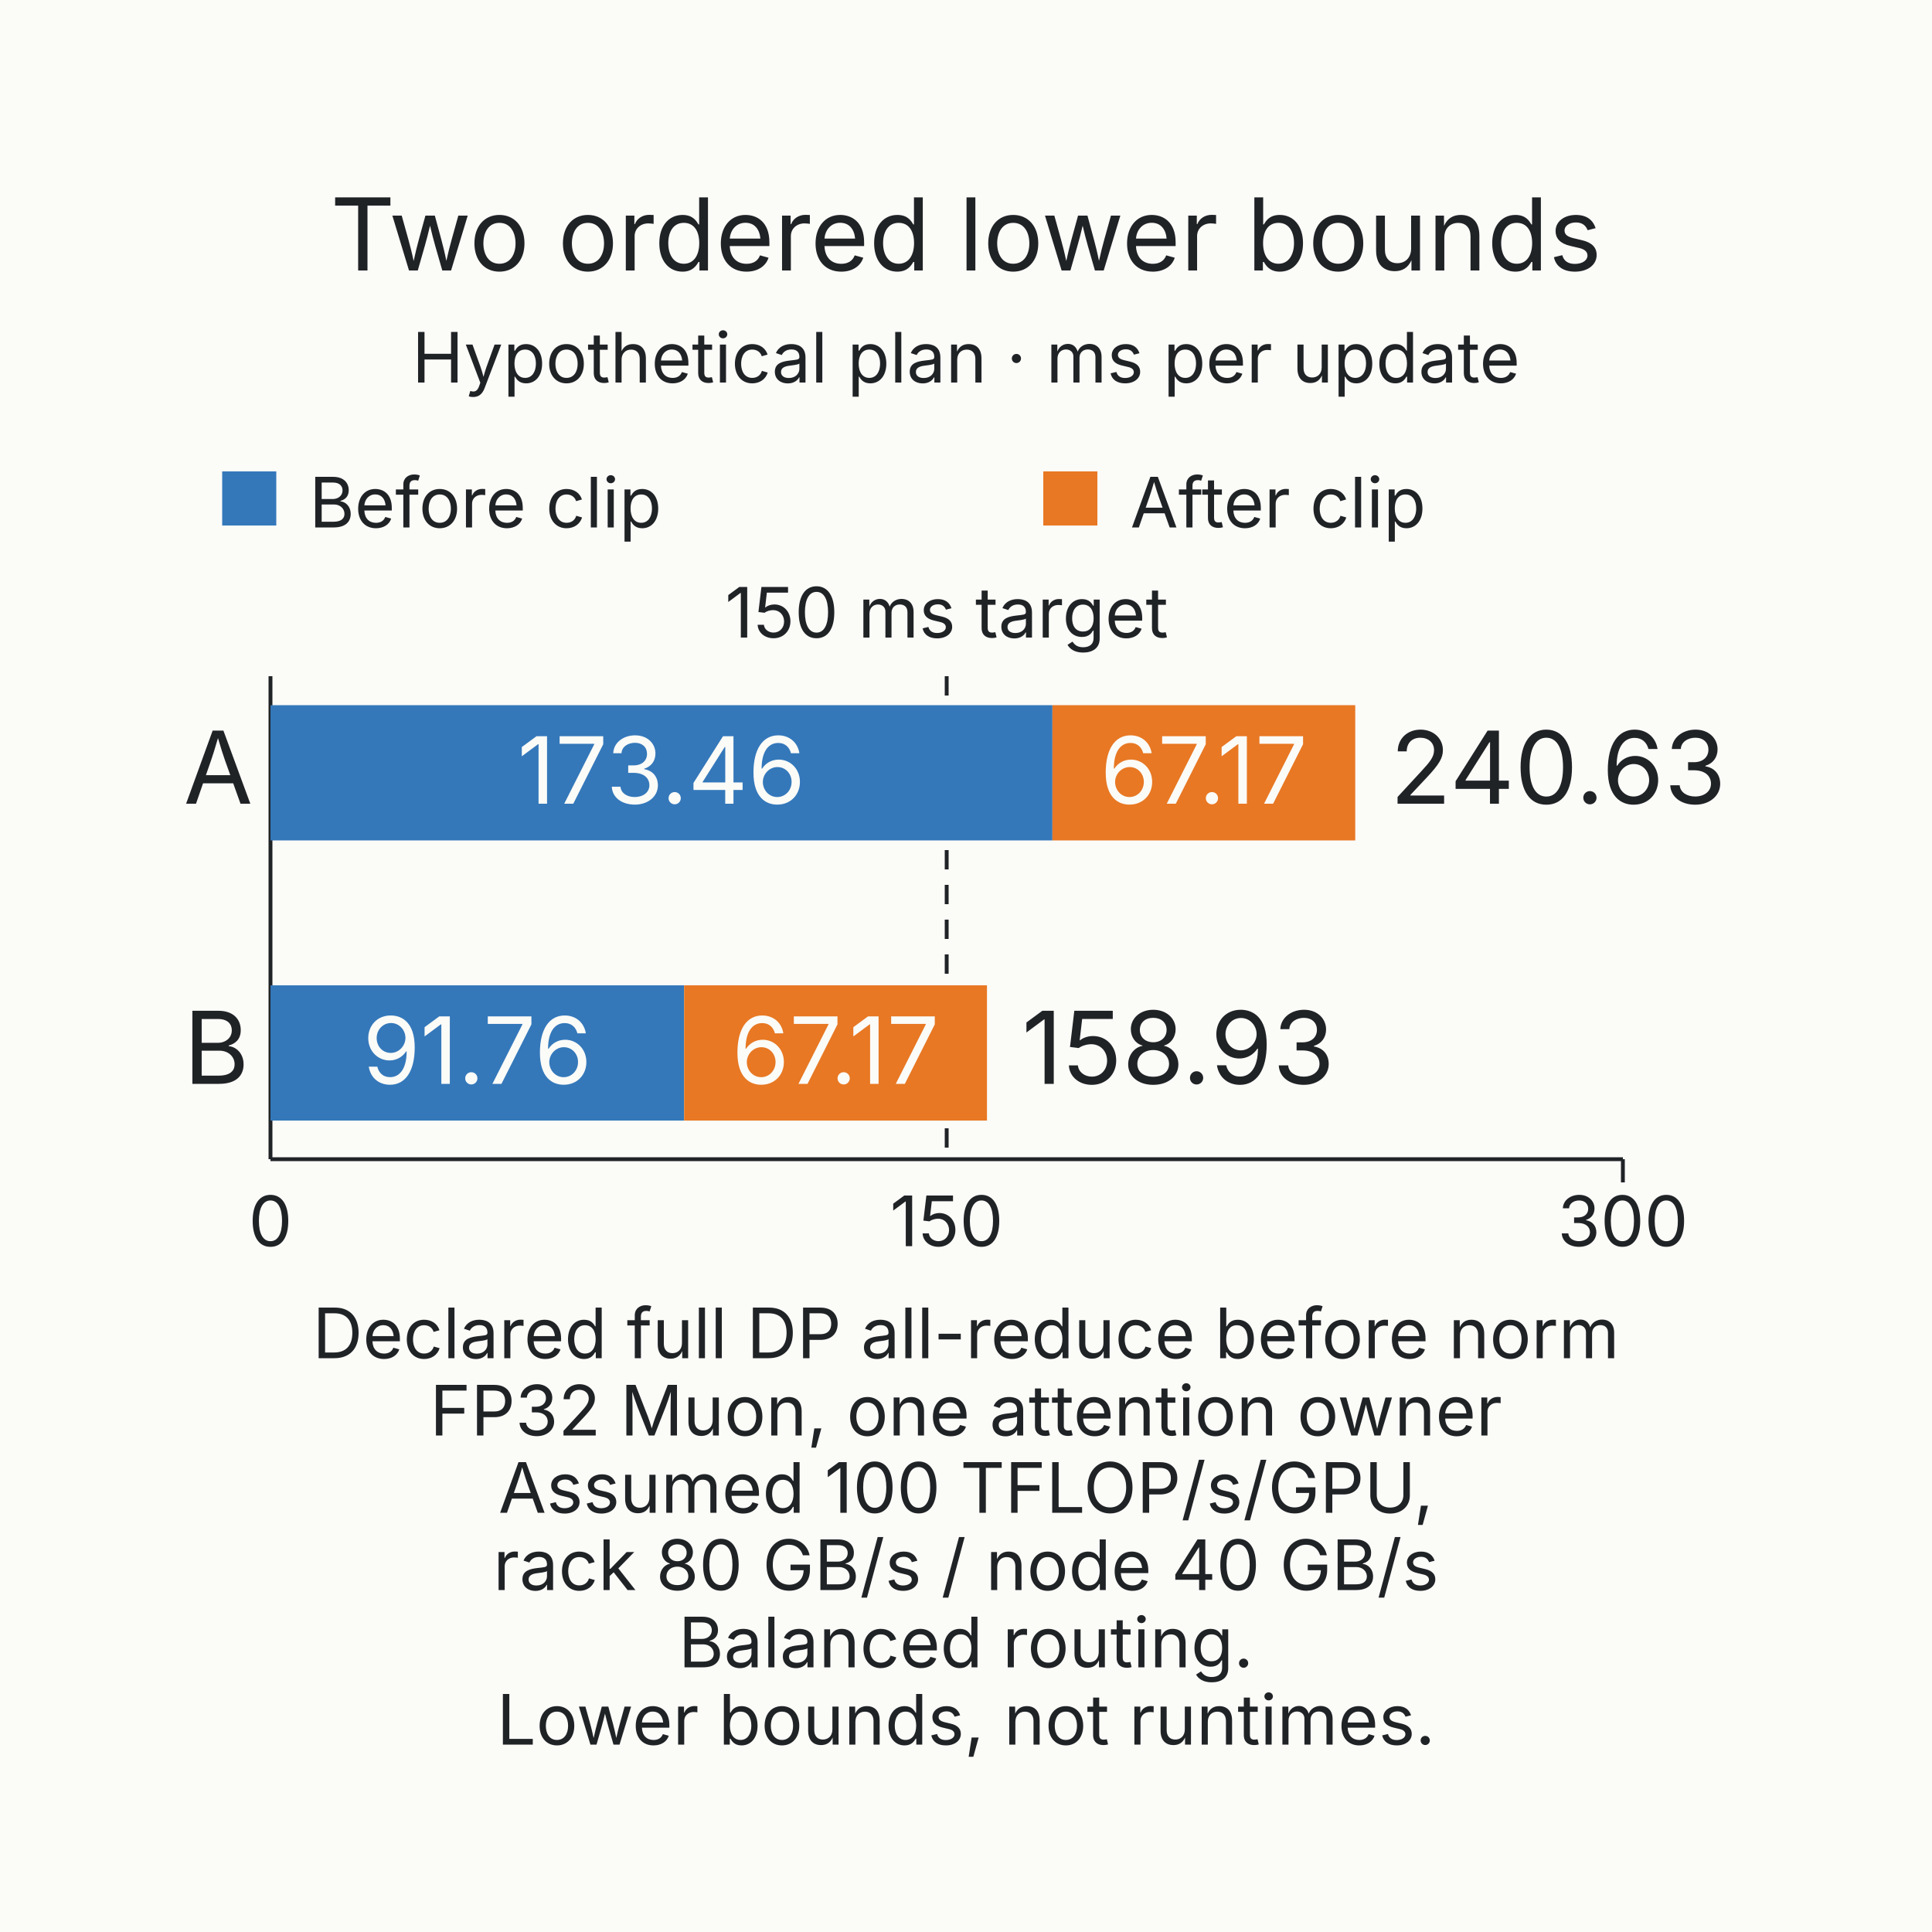
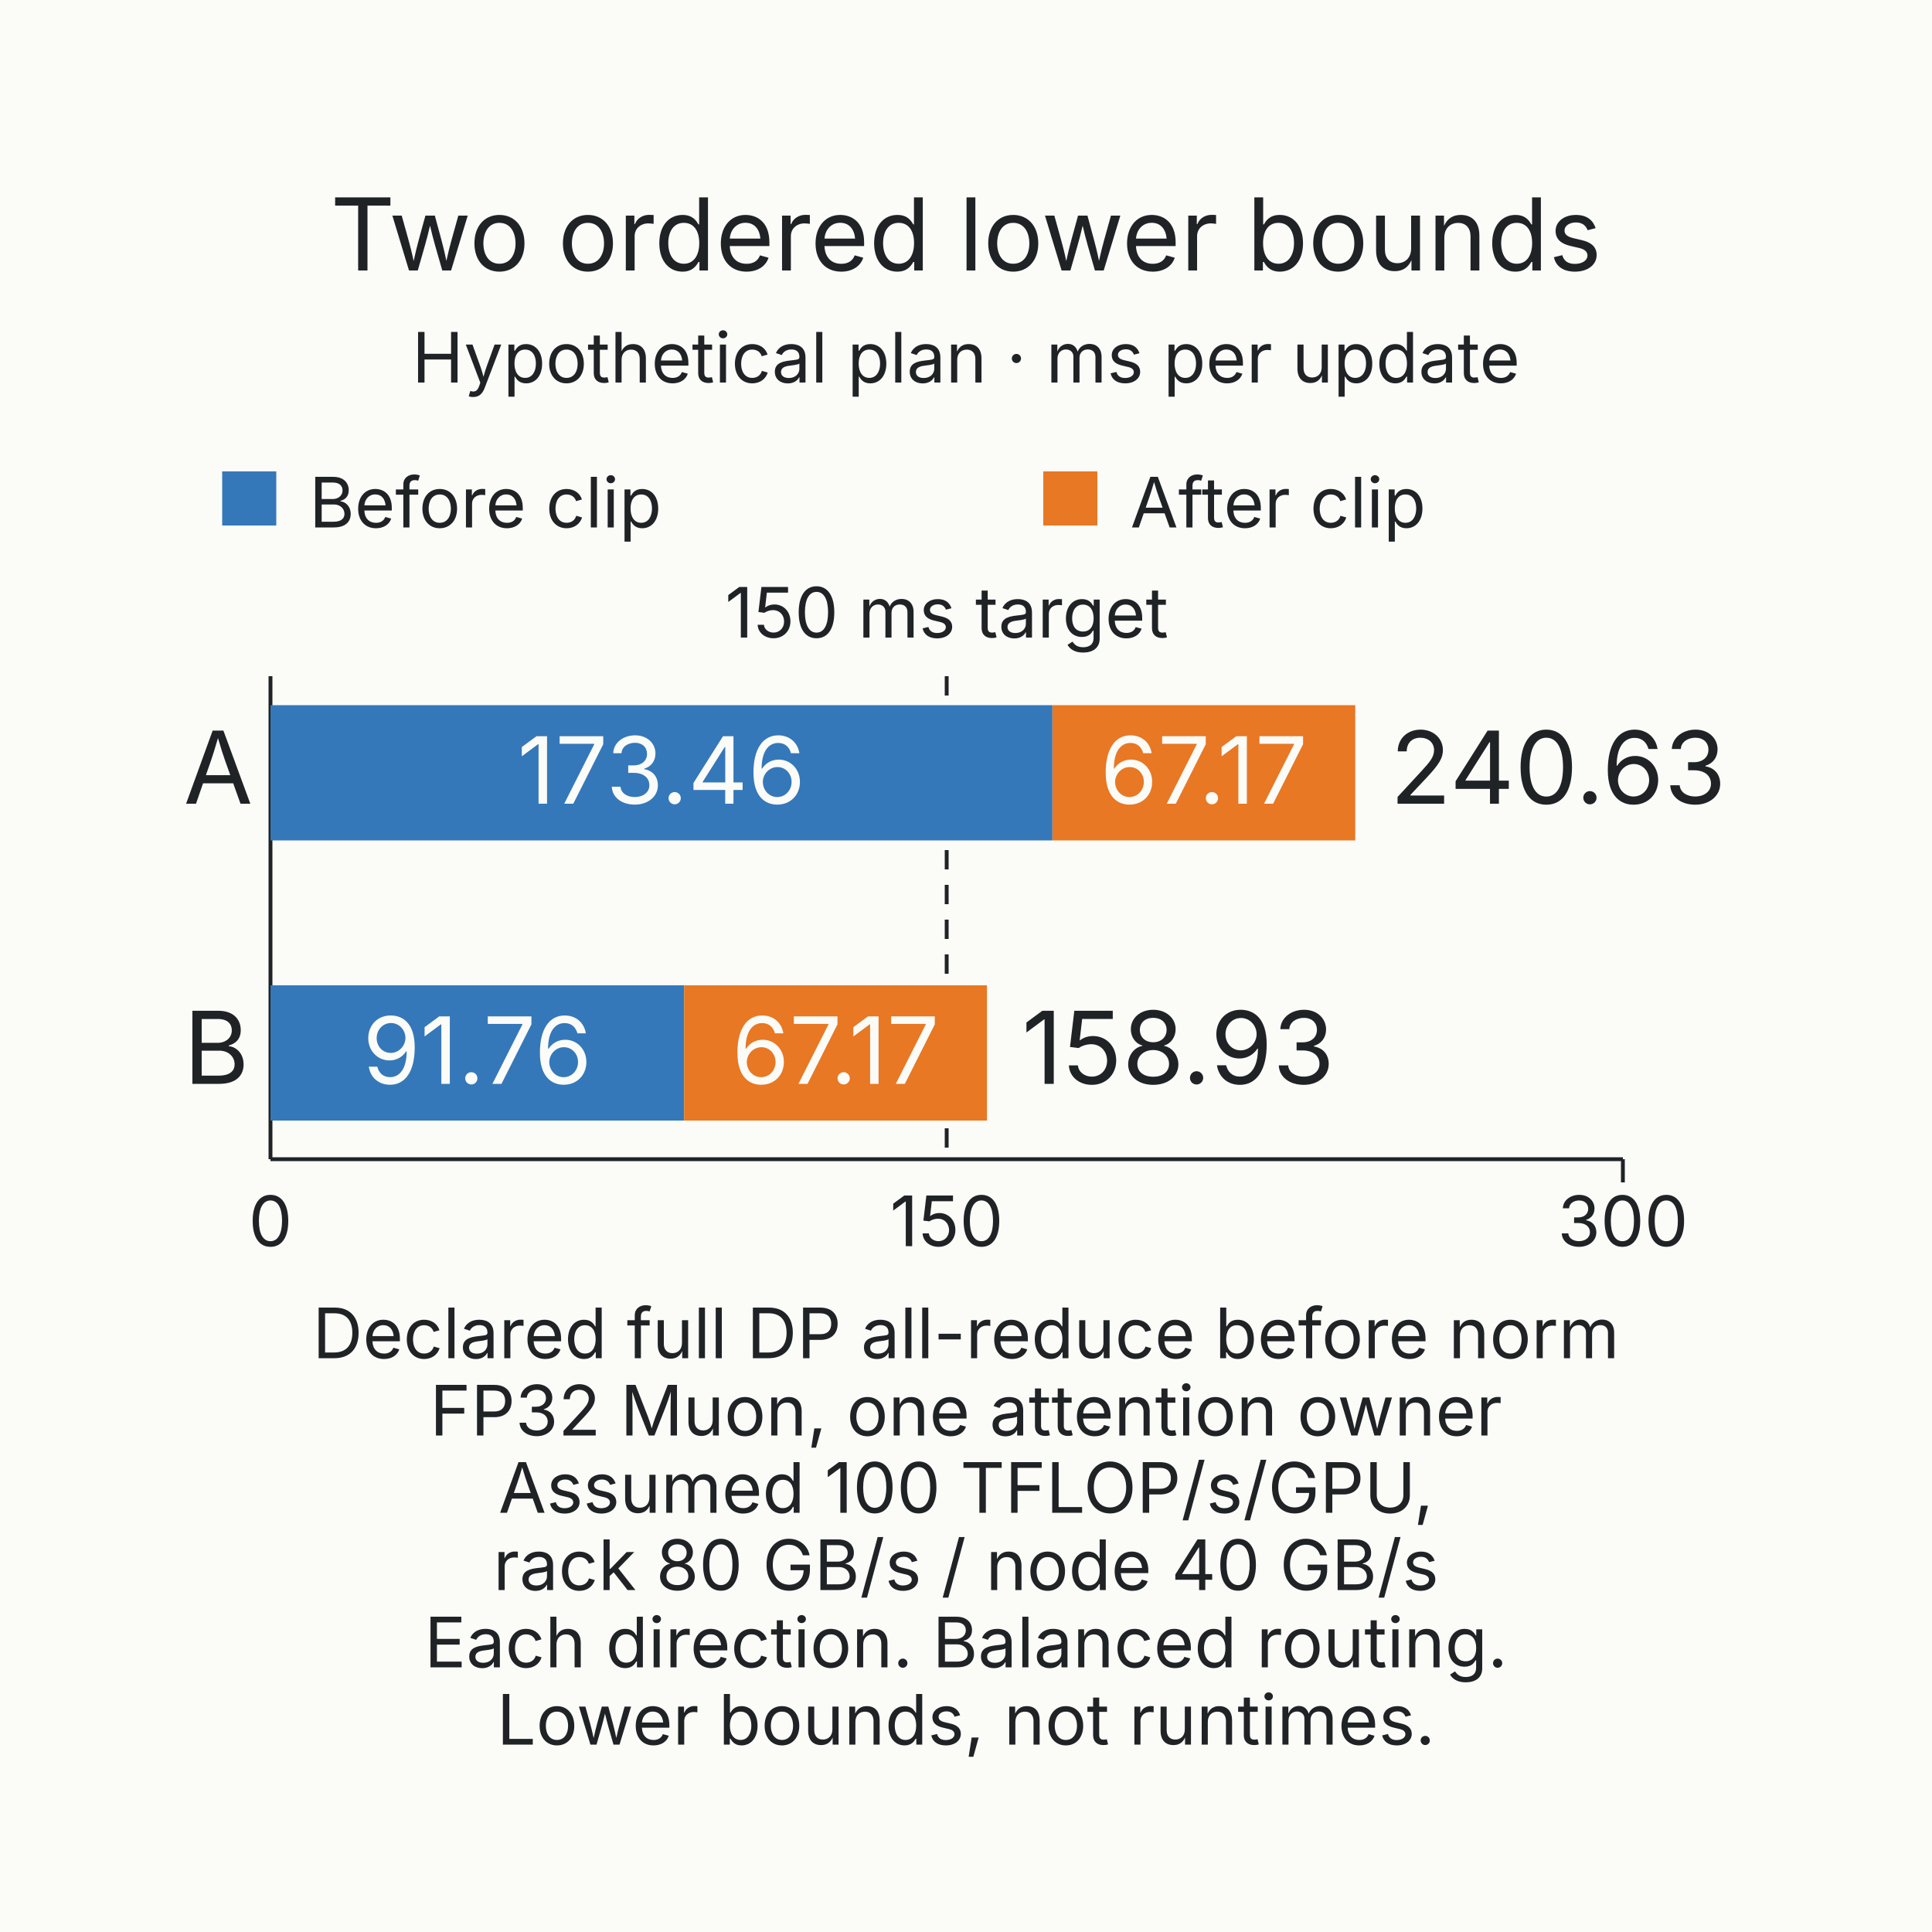
<svg xmlns="http://www.w3.org/2000/svg" width="1000" height="1000" viewBox="0 0 1000 1000" role="img" aria-labelledby="title desc">
  <defs>
    <marker id="arrow" markerWidth="10" markerHeight="10" refX="9" refY="5" orient="auto" markerUnits="userSpaceOnUse">
      <path d="M1 1L9 5L1 9" fill="none" stroke="#202326" stroke-width="2" />
    </marker>
  </defs>
  <rect width="1000" height="1000" fill="#FBFBF8" />
  <g font-family="Inter" font-weight="400" fill="#202326">
    <text x="500" y="140" font-size="52" text-anchor="middle" fill="#202326">Two ordered lower bounds</text>
    <text x="500" y="198" font-size="36" text-anchor="middle" fill="#202326">Hypothetical plan · ms per update</text>
    <rect x="115" y="244" width="28" height="28" fill="#3478BA" stroke="#3478BA" stroke-width="0" />
    <text x="160" y="273" font-size="36" text-anchor="start" fill="#202326">Before clip</text>
    <rect x="540" y="244" width="28" height="28" fill="#E87823" stroke="#E87823" stroke-width="0" />
    <text x="585" y="273" font-size="36" text-anchor="start" fill="#202326">After clip</text>
    <line x1="140" y1="350" x2="140" y2="600" stroke="#202326" stroke-width="2" />
    <text x="140" y="645" font-size="36" text-anchor="middle" fill="#202326">0</text>
    <line x1="490" y1="350" x2="490" y2="600" stroke="#202326" stroke-width="2" stroke-dasharray="10 8" />
    <text x="490" y="645" font-size="36" text-anchor="middle" fill="#202326">150</text>
    <line x1="840" y1="600" x2="840" y2="612" stroke="#202326" stroke-width="2" />
    <text x="840" y="645" font-size="36" text-anchor="middle" fill="#202326">300</text>
    <line x1="140" y1="600" x2="840" y2="600" stroke="#202326" stroke-width="2" />
    <text x="490" y="330" font-size="36" text-anchor="middle" fill="#202326">150 ms target</text>
    <rect x="140" y="365" width="404.732" height="70" fill="#3478BA" stroke="#3478BA" stroke-width="0" />
    <rect x="544.732" y="365" width="156.736" height="70" fill="#E87823" stroke="#E87823" stroke-width="0" />
    <text x="95" y="416" font-size="52" text-anchor="start" fill="#202326">A</text>
    <text x="342.366" y="416" font-size="48" text-anchor="middle" fill="#FBFBF8">173.46</text>
    <text x="623.1" y="416" font-size="48" text-anchor="middle" fill="#FBFBF8">67.17</text>
    <text x="719.468" y="416" font-size="52" text-anchor="start" fill="#202326">240.63</text>
    <rect x="140" y="510" width="214.111" height="70" fill="#3478BA" stroke="#3478BA" stroke-width="0" />
    <rect x="354.111" y="510" width="156.736" height="70" fill="#E87823" stroke="#E87823" stroke-width="0" />
    <text x="95" y="561" font-size="52" text-anchor="start" fill="#202326">B</text>
    <text x="247.055" y="561" font-size="48" text-anchor="middle" fill="#FBFBF8">91.76</text>
    <text x="432.479" y="561" font-size="48" text-anchor="middle" fill="#FBFBF8">67.17</text>
    <text x="528.847" y="561" font-size="52" text-anchor="start" fill="#202326">158.93</text>
    <text x="500" y="703" font-size="36" text-anchor="middle" fill="#202326">Declared full DP all-reduce before norm</text>
    <text x="500" y="743" font-size="36" text-anchor="middle" fill="#202326">FP32 Muon, one attention owner</text>
    <text x="500" y="783" font-size="36" text-anchor="middle" fill="#202326">Assumed 100 TFLOP/s/GPU,</text>
    <text x="500" y="823" font-size="36" text-anchor="middle" fill="#202326">rack 80 GB/s / node 40 GB/s</text>
-     <text x="500" y="863" font-size="36" text-anchor="middle" fill="#202326">Balanced routing.</text>
+     <text x="500" y="863" font-size="36" text-anchor="middle" fill="#202326">Each direction. Balanced routing.</text>
    <text x="500" y="903" font-size="36" text-anchor="middle" fill="#202326">Lower bounds, not runtimes.</text>
  </g>
</svg>
